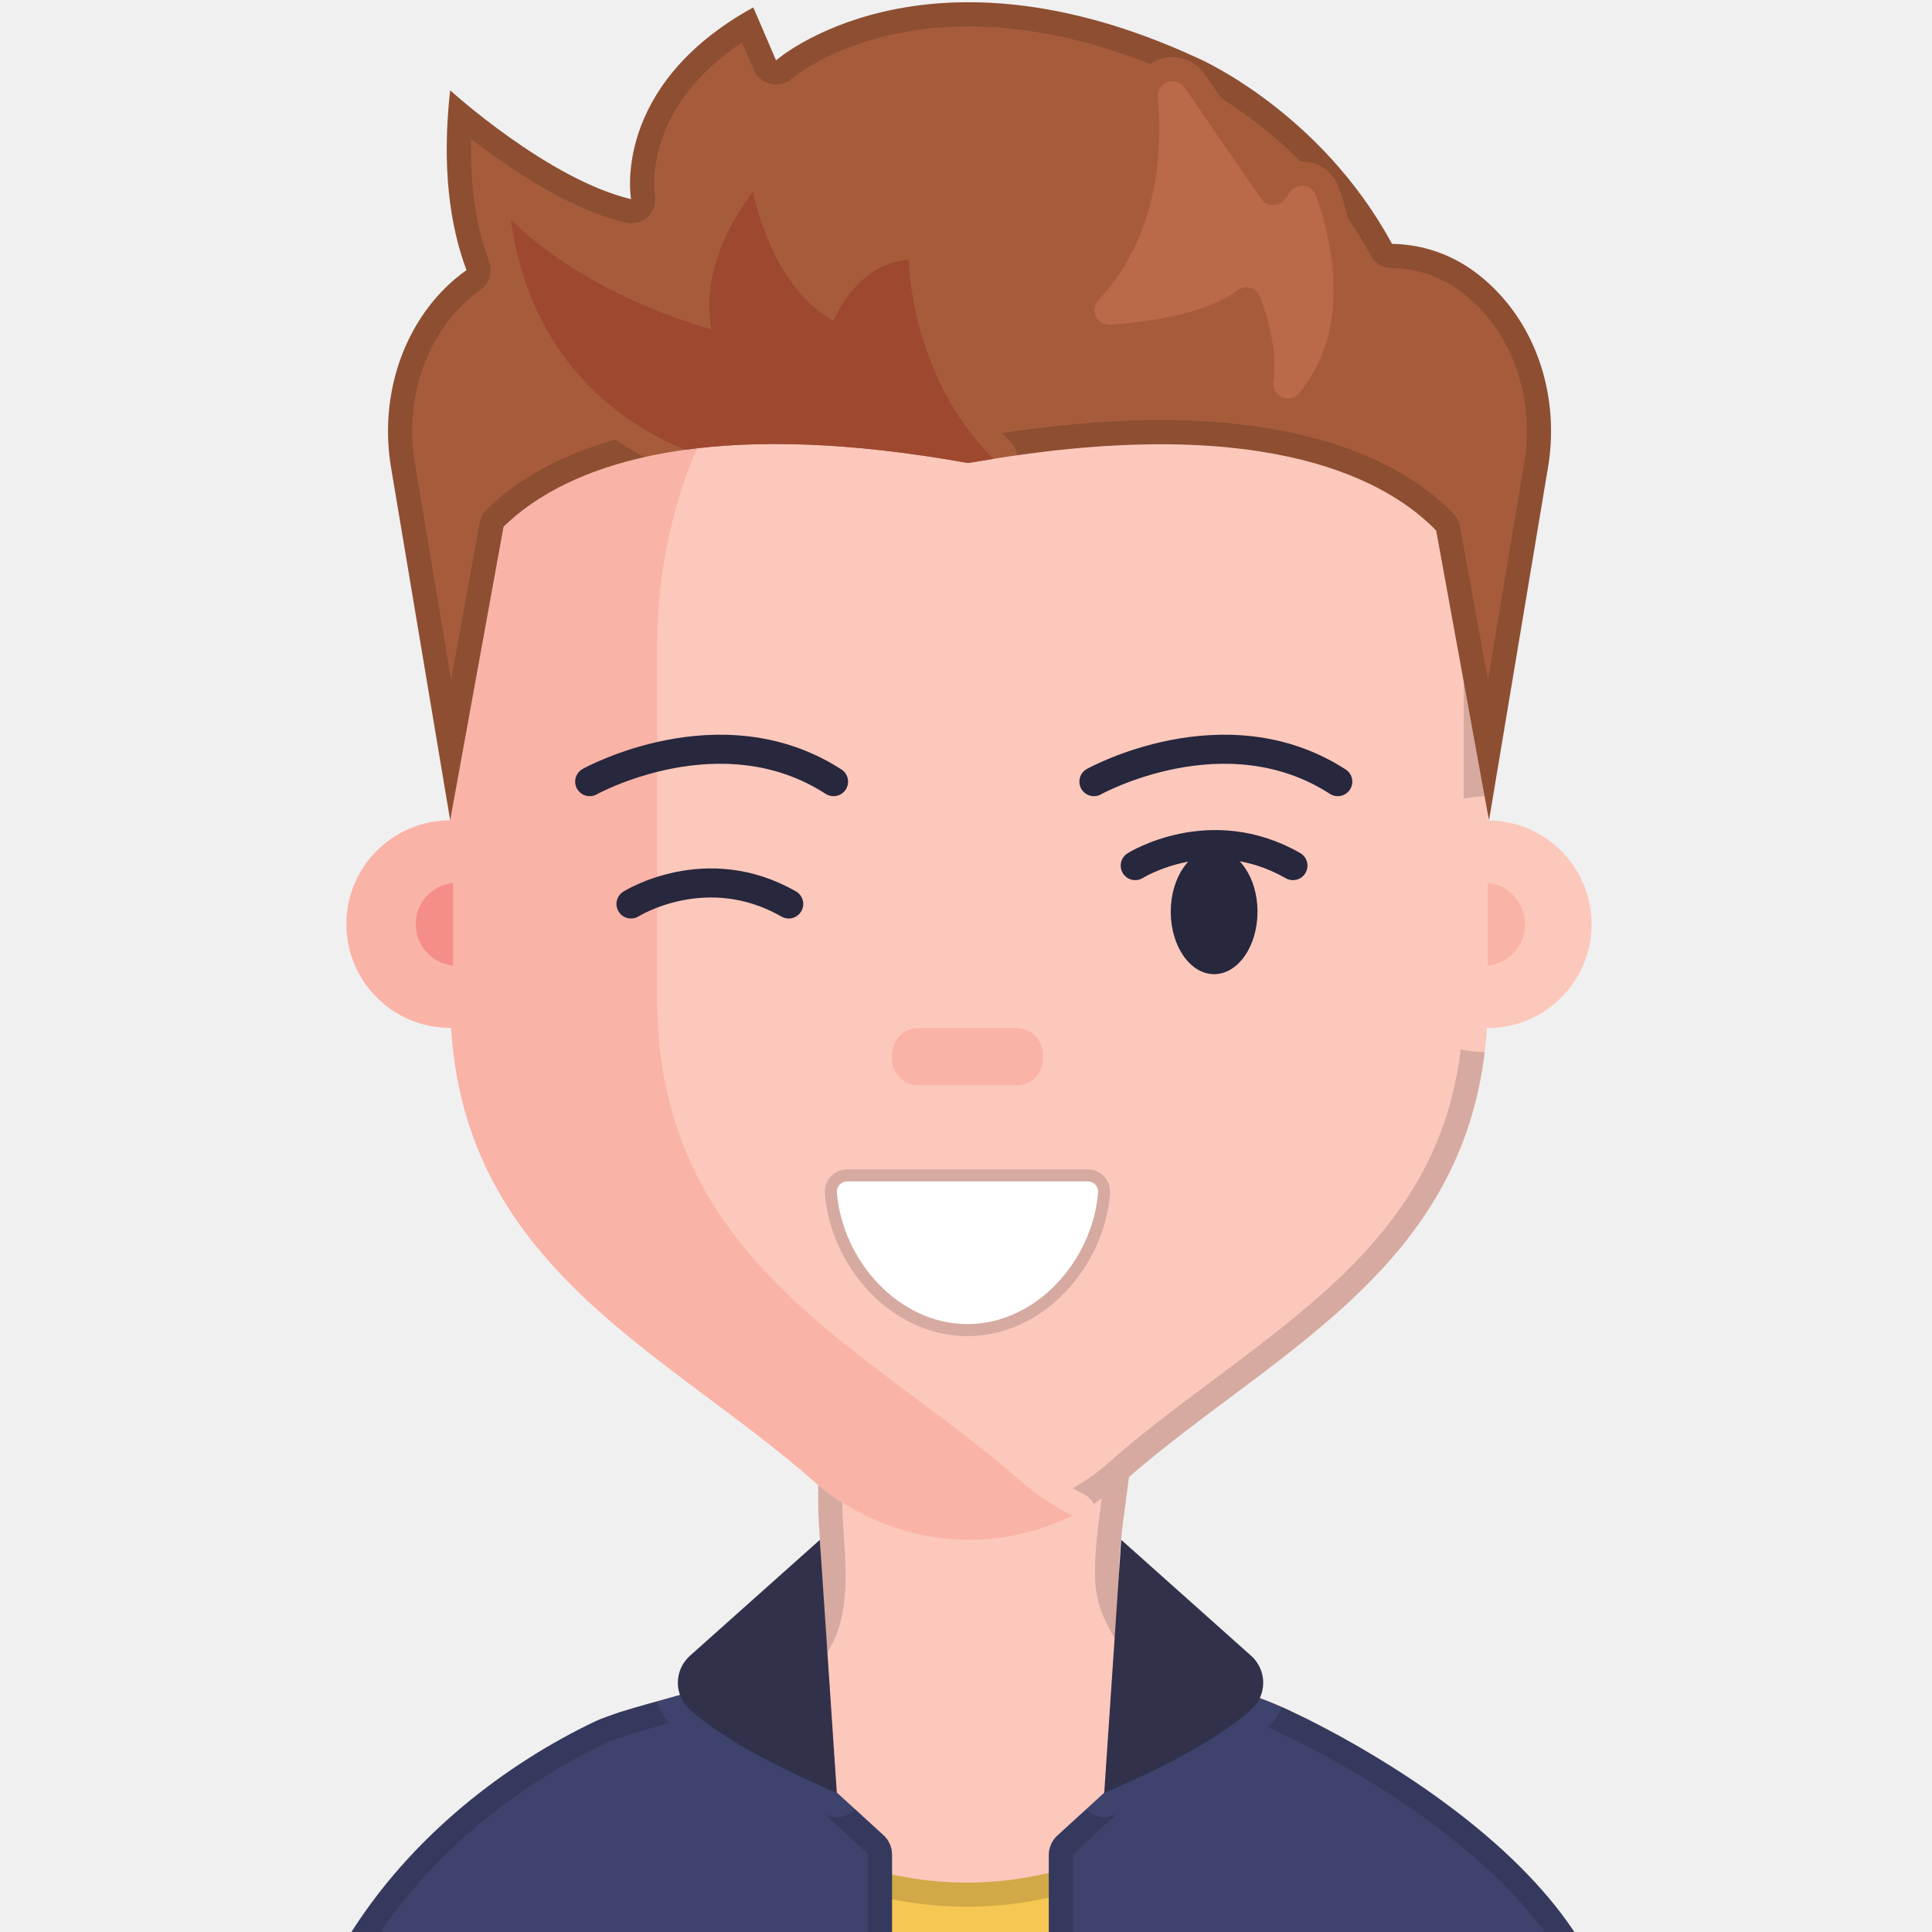
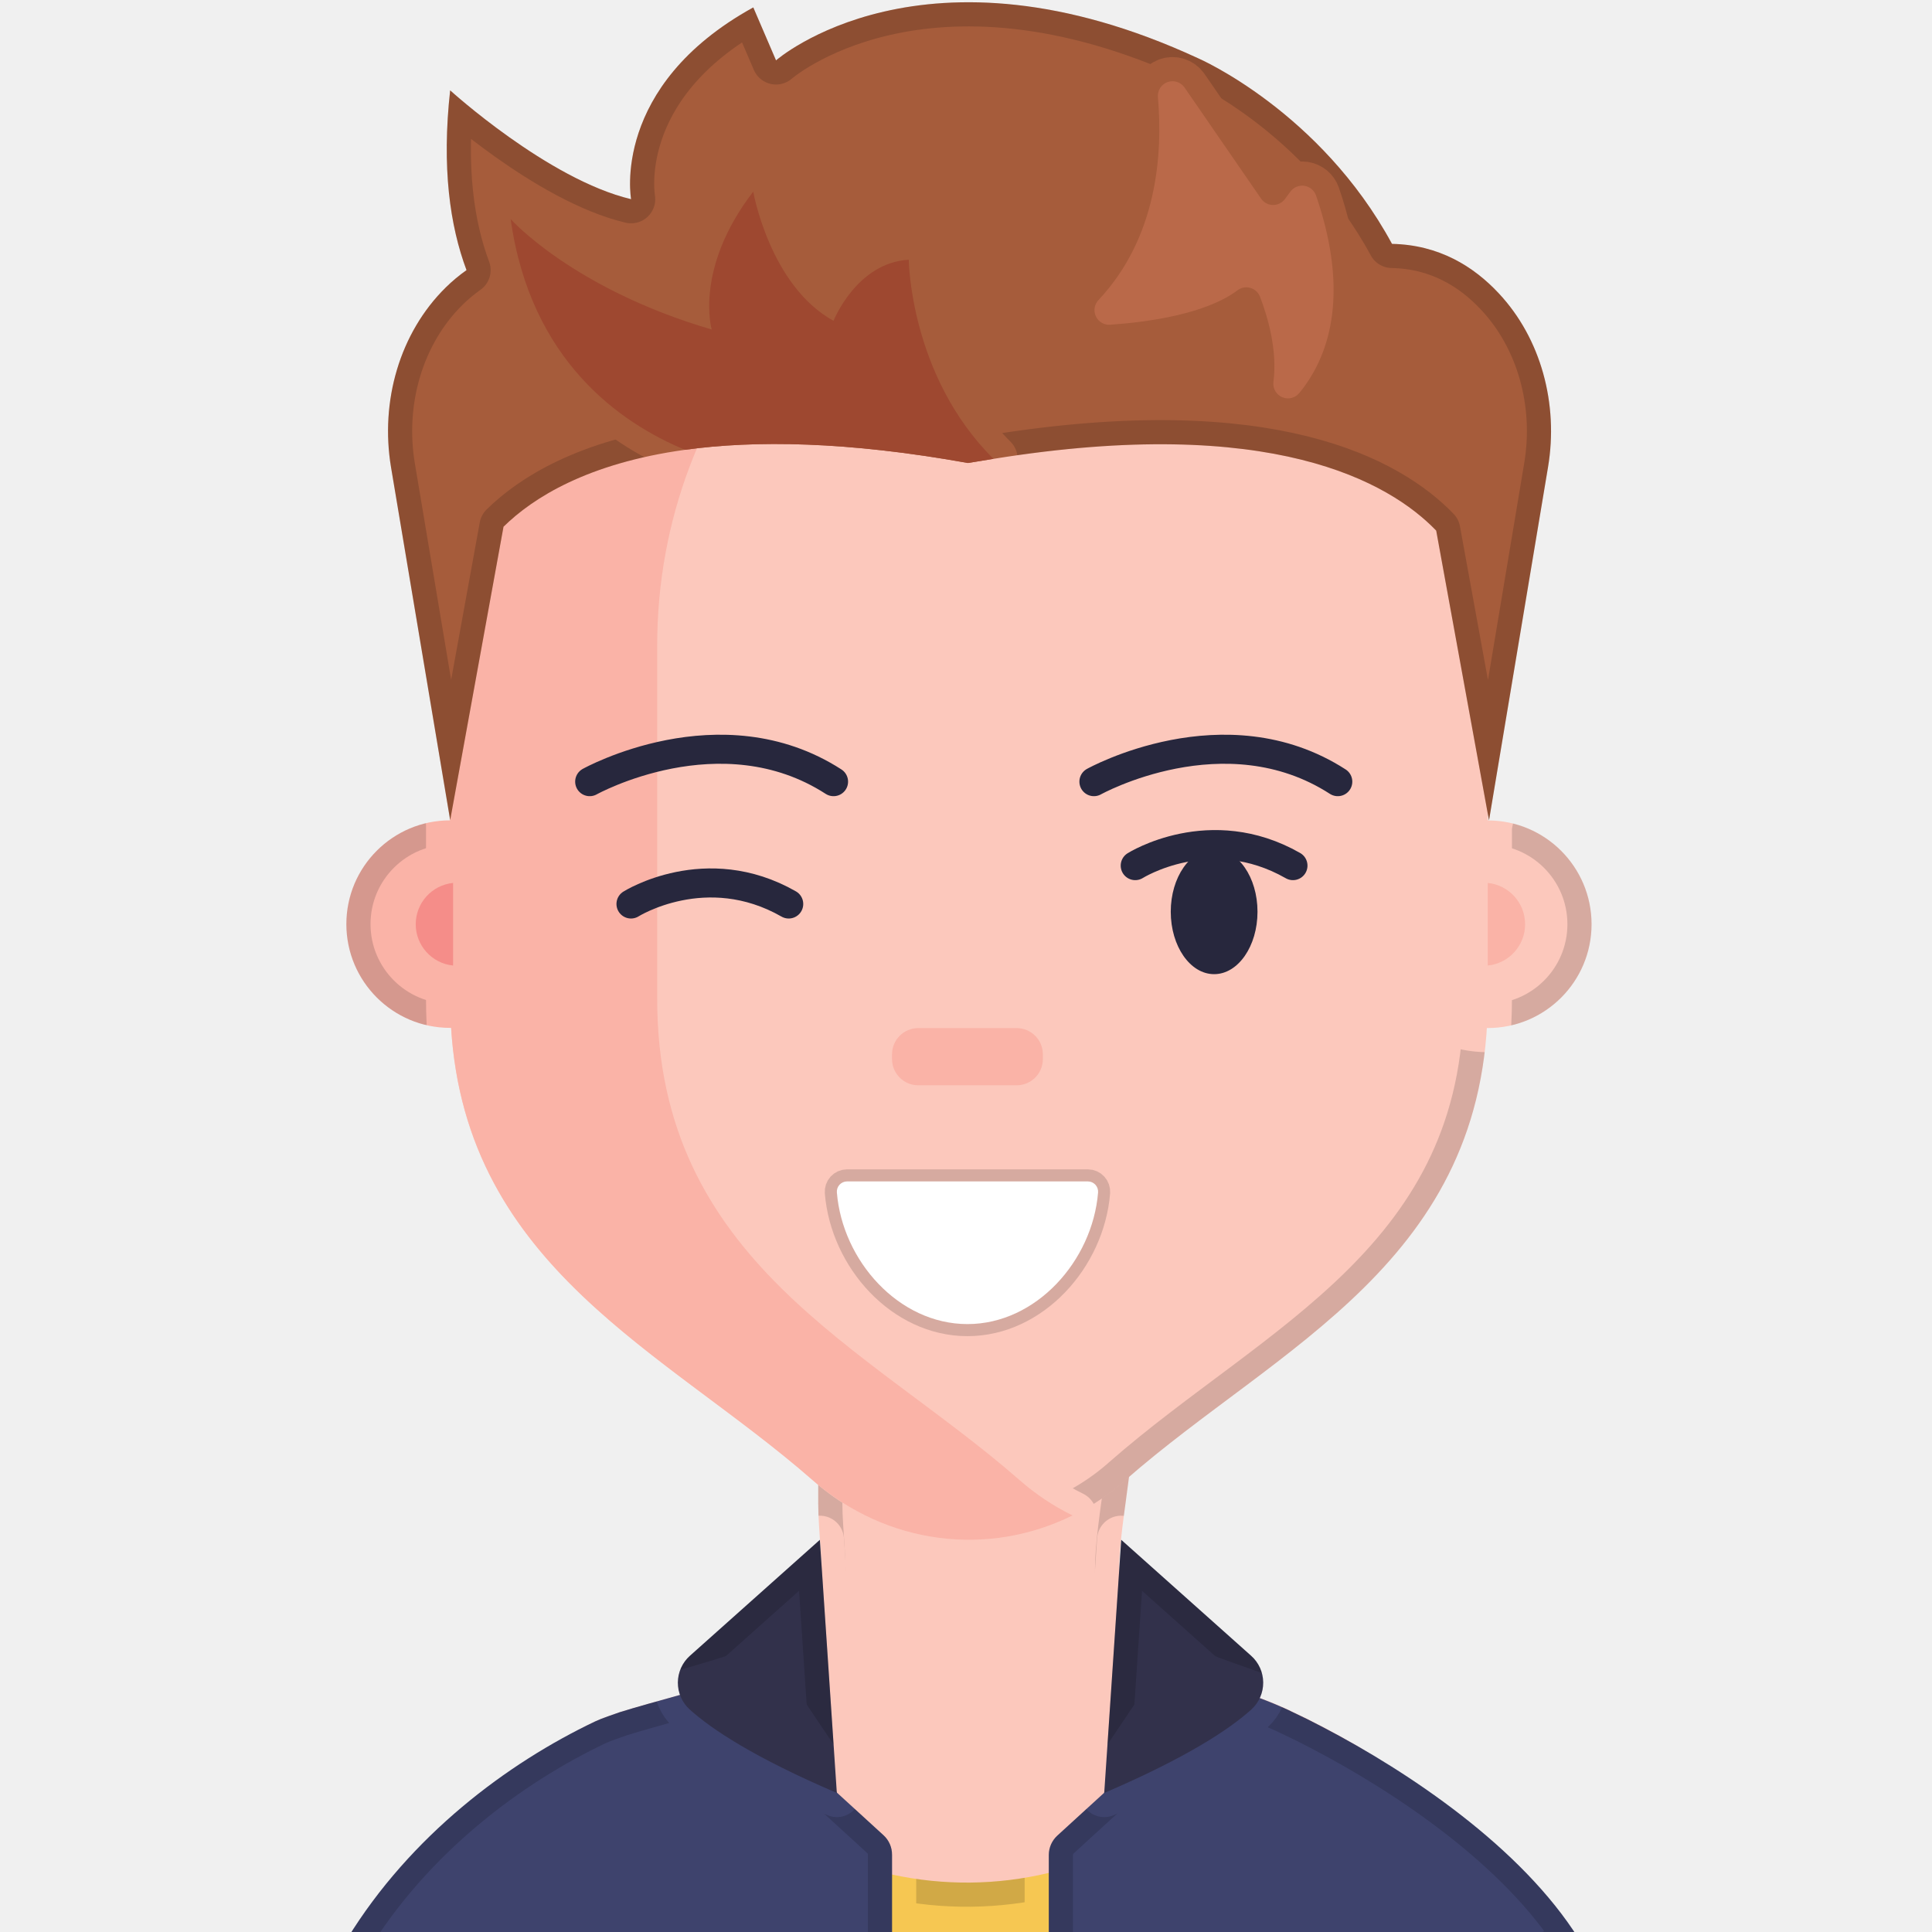
<svg xmlns="http://www.w3.org/2000/svg" id="Layer_1" viewBox="0 0 160 160">
  <defs>
    <style>.cls-1{fill:#fab3a7;}.cls-2{fill:#fcc8bc;}.cls-3{fill:none;stroke:#27273d;stroke-linecap:round;stroke-width:2.406px;}.cls-4{fill:#32314b;}.cls-5{fill:#9e4830;}.cls-6{fill:#3e436d;}.cls-7{fill:#fff;}.cls-8{fill:#a65c3b;}.cls-9{fill:#f6c752;}.cls-10{fill:#f58d89;}.cls-11{fill:#ba6949;}.cls-12{fill:#27273d;}</style>
  </defs>
  <g id="Avatars">
    <g id="Artboard">
      <g id="Men">
        <g id="Avatar-Users2_6">
          <g id="Icons">
            <g fill="#fcc8bc">
              <path d="M126.75,156.57c-.213.137-.426.268-.643.402-7.707,4.752-16.105,8.279-24.894,10.453-3.142.78-6.326,1.382-9.536,1.805l-.217.031c-.857.11-1.716.209-2.578.296-.674.069-1.349.128-2.025.179-.464.038-.928.069-1.392.1-1.81.11-3.632.165-5.466.165-1.403,0-2.796-.032-4.18-.096-.653-.031-1.299-.069-1.946-.113-.553-.038-1.1-.083-1.65-.131-1.068-.092-2.131-.206-3.19-.344-12.773-1.583-24.039-4.967-34.922-11.839-.464-.292-.928-.591-1.375-.89,4.579-5.156,9.312-10.587,16.552-14.025.285-.134.636-.272,1.048-.419.302-.107.626-.213.983-.344,1.375-.433,3.156-.914,5.005-1.437,2.138-.598,4.373-1.251,6.225-1.946,1.794-.67,3.231-1.375,3.878-2.124,1.695-1.966,1.698-4.995,1.533-7.906-.083-1.375-.199-2.702-.199-3.891v-1.533c-.138-8.738-1.306-6.119,5.473-8.391.252-.072.51-.124.77-.155,3.654-.54,17.218-1.224,18.7.155,1.375,1.286,1.213,4.39.794,7.762-.344,2.777-.859,5.73-.811,7.996v.027c-.012.795.113,1.586.371,2.337,1.162,2.984,2.98,4.513,5.228,5.603,1.784.873,3.843,1.468,6.064,2.32.773.292,1.561.615,2.372.99.076.034.144.065.217.107.908.423,1.798.866,2.657,1.32,7.116,3.737,12.705,8.308,17.153,13.537Z" id="ab0" />
            </g>
            <mask id="am0" maskUnits="userSpaceOnUse" x="0" y="0" width="160" height="160">
              <use href="#ab0" fill="#fff" />
+               <use href="#ab17" fill="#000" stroke="#000" stroke-width="4" stroke-linejoin="round" />
+               <use href="#ab18" fill="#000" stroke="#000" stroke-width="4" stroke-linejoin="round" />
+               <use href="#ab19" fill="#000" stroke="#000" stroke-width="4" stroke-linejoin="round" />
+               <use href="#ab20" fill="#000" stroke="#000" stroke-width="4" stroke-linejoin="round" />
            </mask>
            <use href="#ab0" fill="none" stroke="#000" stroke-opacity="0.15" stroke-width="4" stroke-linejoin="round" mask="url(#am0)" />
            <g fill="#fcc8bc">
              <path d="M123.213,53.469v29.219c0,21.804-17.352,28.786-30.002,39.875-7.385,6.595-18.544,6.595-25.929,0-12.65-11.086-30.002-18.067-30.002-39.875v-29.511c.1-15.256,8.284-28.466,20.237-35.062.385-.217.78-.423,1.172-.619,4.524-2.297,9.488-3.598,14.558-3.816.516-.028,1.031-.038,1.554-.038h10.883c8.793.021,17.276,3.252,23.856,9.085,1.006.88,1.966,1.813,2.874,2.795,6.485,7.048,10.287,16.152,10.739,25.719h0c.041.753.062,1.488.062,2.228Z" id="ab1" />
            </g>
            <mask id="am1" maskUnits="userSpaceOnUse" x="0" y="0" width="160" height="160">
              <use href="#ab1" fill="#fff" />
              <use href="#ab2" fill="#000" stroke="#000" stroke-width="4" stroke-linejoin="round" />
              <use href="#ab3" fill="#000" stroke="#000" stroke-width="4" stroke-linejoin="round" />
              <use href="#ab10" fill="#000" stroke="#000" stroke-width="4" stroke-linejoin="round" />
+               <use href="#ab13" fill="#000" stroke="#000" stroke-width="4" stroke-linejoin="round" />
+               <use href="#ab14" fill="#000" stroke="#000" stroke-width="4" stroke-linejoin="round" />
+               <use href="#ab15" fill="#000" stroke="#000" stroke-width="4" stroke-linejoin="round" />
+               <use href="#ab19" fill="#000" stroke="#000" stroke-width="4" stroke-linejoin="round" />
+               <use href="#ab20" fill="#000" stroke="#000" stroke-width="4" stroke-linejoin="round" />
            </mask>
            <use href="#ab1" fill="none" stroke="#000" stroke-opacity="0.15" stroke-width="4" stroke-linejoin="round" mask="url(#am1)" />
+             <mask id="ao12_1" maskUnits="userSpaceOnUse" x="0" y="0" width="160" height="160">
+               <use href="#ab1" fill="#fff" />
+             </mask>
+             <use href="#ab12" fill="none" stroke="#000" stroke-opacity="0.15" stroke-width="2" stroke-linejoin="round" mask="url(#ao12_1)" />
            <g fill="#fab3a7">
              <path d="M54.425,82.705v-29.236c0-20.869,15.125-37.995,34.375-39.679-1.031-.1-2.062-.144-3.135-.144h-10.862c-20.725,0-37.524,17.834-37.524,39.823v14.468c-4.746,0-8.594,3.848-8.594,8.594s3.848,8.594,8.594,8.594h.083c1.248,19.907,17.748,26.782,29.92,37.438,6.163,5.404,14.565,6.39,21.539,2.939-1.59-.782-3.069-1.77-4.4-2.939-12.65-11.072-29.996-18.061-29.996-39.858Z" id="ab2" />
            </g>
+             <mask id="am2" maskUnits="userSpaceOnUse" x="0" y="0" width="160" height="160">
+               <use href="#ab2" fill="#fff" />
+               <use href="#ab1" fill="#000" stroke="#000" stroke-width="4" stroke-linejoin="round" />
+               <use href="#ab10" fill="#000" stroke="#000" stroke-width="4" stroke-linejoin="round" />
+               <use href="#ab13" fill="#000" stroke="#000" stroke-width="4" stroke-linejoin="round" />
+               <use href="#ab14" fill="#000" stroke="#000" stroke-width="4" stroke-linejoin="round" />
+               <use href="#ab19" fill="#000" stroke="#000" stroke-width="4" stroke-linejoin="round" />
+             </mask>
+             <use href="#ab2" fill="none" stroke="#000" stroke-opacity="0.15" stroke-width="4" stroke-linejoin="round" mask="url(#am2)" />
+             <mask id="ao12_2" maskUnits="userSpaceOnUse" x="0" y="0" width="160" height="160">
+               <use href="#ab2" fill="#fff" />
+             </mask>
+             <use href="#ab12" fill="none" stroke="#000" stroke-opacity="0.15" stroke-width="2" stroke-linejoin="round" mask="url(#ao12_2)" />
            <g fill="#fcc8bc">
              <circle cx="123.209" cy="76.541" r="8.597" id="ab3" />
            </g>
+             <mask id="am3" maskUnits="userSpaceOnUse" x="0" y="0" width="160" height="160">
+               <use href="#ab3" fill="#fff" />
+               <use href="#ab1" fill="#000" stroke="#000" stroke-width="4" stroke-linejoin="round" />
+               <use href="#ab13" fill="#000" stroke="#000" stroke-width="4" stroke-linejoin="round" />
+             </mask>
+             <use href="#ab3" fill="none" stroke="#000" stroke-opacity="0.15" stroke-width="4" stroke-linejoin="round" mask="url(#am3)" />
            <path id="Path-4" class="cls-3" d="M48.836,64.733s10.838-6.04,20.195,0" />
            <path id="Path-5" class="cls-3" d="M90.594,64.733s10.838-6.04,20.195,0" />
            <ellipse id="Oval-2" class="cls-12" cx="100.549" cy="75.506" rx="3.592" ry="5.17" />
            <rect id="Rectangle" class="cls-1" x="73.874" y="85.142" width="12.492" height="4.737" rx="2.172" ry="2.172" />
            <path id="Path-6" class="cls-3" d="M52.256,74.864s6.208-3.919,13.062,0" />
            <path id="Path-7" class="cls-3" d="M94.015,71.687s6.208-3.919,13.062,0" />
            <g fill="#f58d89">
              <path d="M37.523,73.121c-1.757.176-3.094,1.655-3.094,3.42s1.337,3.244,3.094,3.42v-6.841Z" id="ab10" />
            </g>
            <path id="Path-9" class="cls-1" d="M123.209,79.961c1.757-.176,3.094-1.655,3.094-3.42s-1.337-3.244-3.094-3.42v6.841Z" />
-             <use href="#ab12" fill="none" stroke="#000" stroke-opacity="0.15" stroke-width="2" stroke-linejoin="round" />
            <g fill="#fff">
              <path d="M70.148,97.84c-.236 0-.461.099-.621.273-.16.174-.24.406-.221.642.461,5.658,5.125,10.9,10.814,10.9h0c5.689,0,10.357-5.242,10.818-10.9.018-.235-.062-.467-.222-.641-.16-.173-.384-.273-.62-.274h-19.948Z" id="ab12" />
            </g>
+             <mask id="am12" maskUnits="userSpaceOnUse" x="0" y="0" width="160" height="160">
+               <use href="#ab12" fill="#fff" />
+               <use href="#ab1" fill="#000" stroke="#000" stroke-width="4" stroke-linejoin="round" />
+               <use href="#ab2" fill="#000" stroke="#000" stroke-width="4" stroke-linejoin="round" />
+             </mask>
+             <use href="#ab12" fill="none" stroke="#000" stroke-opacity="0.15" stroke-width="4" stroke-linejoin="round" mask="url(#am12)" />
            <g fill="#a65c3b">
              <path d="M128.201,38.687l-4.888,29.257-4.373-24.001c-3.877-4.022-13.64-9.649-36.664-5.943-.688.11-1.403.23-2.118.344-10.007-1.801-17.634-1.894-23.43-1.093-8.078,1.117-12.595,3.977-15.029,6.37l-4.417,24.3-4.898-29.219c-.914-5.466.712-11.137,4.531-14.895.533-.525,1.108-1.005,1.719-1.437-1.375-3.671-2.062-8.508-1.354-14.888,0,0,8.109,7.38,14.984,9.013,0,0-1.719-9.357,10.12-15.881l1.884,4.386s12.196-10.722,34.983-.162c0,0,10.082,4.376,16.029,15.359,3.871.076,6.744,1.849,8.834,4.087,3.513,3.747,4.964,9.185,4.087,14.403Z" id="ab13" />
            </g>
            <mask id="am13" maskUnits="userSpaceOnUse" x="0" y="0" width="160" height="160">
              <use href="#ab13" fill="#fff" />
              <use href="#ab14" fill="#000" stroke="#000" stroke-width="4" stroke-linejoin="round" />
              <use href="#ab15" fill="#000" stroke="#000" stroke-width="4" stroke-linejoin="round" />
            </mask>
            <use href="#ab13" fill="none" stroke="#000" stroke-opacity="0.15" stroke-width="4" stroke-linejoin="round" mask="url(#am13)" />
            <g fill="#9e4830">
              <path d="M82.276,38c-.688.11-1.403.23-2.118.344-10.007-1.801-17.634-1.894-23.43-1.093-5.345-2.214-12.794-7.367-14.438-19.109,0,0,5.139,5.775,16.651,9.147,0,0-1.482-5.026,3.438-11.419,0,0,1.375,7.807,6.652,10.697,0,0,1.898-4.812,6.229-5.057,0,.024.093,9.615,7.016,16.49Z" id="ab14" />
            </g>
            <g fill="#ba6949">
              <path d="M95.892,8.039c.416,4.744-.062,11.615-4.902,16.792-.356.361-.451.905-.237,1.364.214.46.691.738,1.196.698,3.211-.227,7.906-.894,10.515-2.839.301-.236.697-.317,1.066-.217s.671.367.814.723c.653,1.698,1.461,4.469,1.114,7.085-.06.537.243,1.05.743,1.256s1.076.057,1.413-.366c2.324-2.836,4.273-7.906,1.375-16.345-.148-.426-.52-.734-.966-.802-.446-.067-.892.118-1.159.482l-.45.612c-.233.316-.604.5-.996.494-.392-.006-.758-.202-.98-.525l-6.339-9.202c-.313-.452-.89-.637-1.407-.451s-.845.695-.8,1.242Z" id="ab15" />
            </g>
            <g fill="#f6c752">
              <path d="M91.45,153.624v15.637c-.857.11-1.716.209-2.578.296-.674.069-1.349.128-2.025.179-.464.038-.928.069-1.392.1-1.804.11-3.622.165-5.455.165-1.403,0-2.796-.032-4.18-.096-.653-.031-1.299-.069-1.946-.113-.553-.038-1.1-.083-1.65-.131-1.068-.092-2.131-.206-3.19-.344v-15.692c1.543.729,3.168,1.272,4.84,1.616,4.279.934,8.714.888,12.973-.134,1.569-.379,3.107-.874,4.603-1.482Z" id="ab16" />
            </g>
            <mask id="am16" maskUnits="userSpaceOnUse" x="0" y="0" width="160" height="160">
              <use href="#ab16" fill="#fff" />
+               <use href="#ab17" fill="#000" stroke="#000" stroke-width="4" stroke-linejoin="round" />
+               <use href="#ab18" fill="#000" stroke="#000" stroke-width="4" stroke-linejoin="round" />
            </mask>
            <use href="#ab16" fill="none" stroke="#000" stroke-opacity="0.15" stroke-width="4" stroke-linejoin="round" mask="url(#am16)" />
            <g fill="#3e436d">
              <path d="M73.875,153.613v16.177c-.554-.038-1.1-.083-1.65-.131-1.068-.092-2.131-.206-3.19-.344-12.773-1.583-28.039-.967-38.922-7.839-.464-.292-.928-.591-1.375-.89,5.263-8.587,13.312-14.587,20.552-18.025.285-.134.636-.272,1.048-.419.302-.107.626-.213.983-.344,1.375-.433,3.156-.914,5.005-1.437,2.138-.598,4.373-1.251,6.225-1.946l6.758,10.041,3.86,3.53c.456.416.713,1.008.705,1.626Z" id="ab17" />
            </g>
            <mask id="am17" maskUnits="userSpaceOnUse" x="0" y="0" width="160" height="160">
              <use href="#ab17" fill="#fff" />
              <use href="#ab19" fill="#000" stroke="#000" stroke-width="4" stroke-linejoin="round" />
            </mask>
            <use href="#ab17" fill="none" stroke="#000" stroke-opacity="0.15" stroke-width="4" stroke-linejoin="round" mask="url(#am17)" />
            <g fill="#3e436d">
              <path d="M130.75,160.57c-.213.137-.426.268-.643.402-7.707,4.752-20.105,4.279-28.894,6.453-3.142.78-6.326,1.382-9.536,1.805l-.217.031c-.857.11-1.716.209-2.578.296-.674.069-1.349.128-2.025.179v-16.122c.002-.608.259-1.188.708-1.598l3.86-3.53.034-.052,6.813-10.123c1.784.873,3.843,1.468,6.064,2.32.773.292,1.561.615,2.372.99.076.034.144.065.217.107.908.423,1.798.866,2.657,1.32,7.129,3.723,16.417,9.953,21.167,17.523Z" id="ab18" />
            </g>
            <mask id="am18" maskUnits="userSpaceOnUse" x="0" y="0" width="160" height="160">
              <use href="#ab18" fill="#fff" />
              <use href="#ab20" fill="#000" stroke="#000" stroke-width="4" stroke-linejoin="round" />
            </mask>
            <use href="#ab18" fill="none" stroke="#000" stroke-opacity="0.15" stroke-width="4" stroke-linejoin="round" mask="url(#am18)" />
            <g fill="#32314b">
              <path d="M67.897,127.523l-10.756,9.598c-.634.563-.999,1.368-1.005,2.215-.006.848.348,1.658.974,2.229,1.812,1.636,5.335,3.981,12.193,6.92l-1.406-20.962Z" id="ab19" />
            </g>
+             <mask id="am19" maskUnits="userSpaceOnUse" x="0" y="0" width="160" height="160">
+               <use href="#ab19" fill="#fff" />
+               <use href="#ab17" fill="#000" stroke="#000" stroke-width="4" stroke-linejoin="round" />
+             </mask>
+             <use href="#ab19" fill="none" stroke="#000" stroke-opacity="0.15" stroke-width="4" stroke-linejoin="round" mask="url(#am19)" />
            <g fill="#32314b">
              <path d="M92.856,127.523l10.753,9.598c.634.563.999,1.368,1.005,2.215.006.848-.348,1.658-.974,2.229-1.812,1.636-5.335,3.981-12.193,6.92l1.409-20.962Z" id="ab20" />
            </g>
+             <mask id="am20" maskUnits="userSpaceOnUse" x="0" y="0" width="160" height="160">
+               <use href="#ab20" fill="#fff" />
+               <use href="#ab18" fill="#000" stroke="#000" stroke-width="4" stroke-linejoin="round" />
+             </mask>
+             <use href="#ab20" fill="none" stroke="#000" stroke-opacity="0.15" stroke-width="4" stroke-linejoin="round" mask="url(#am20)" />
          </g>
        </g>
      </g>
    </g>
  </g>
</svg>
